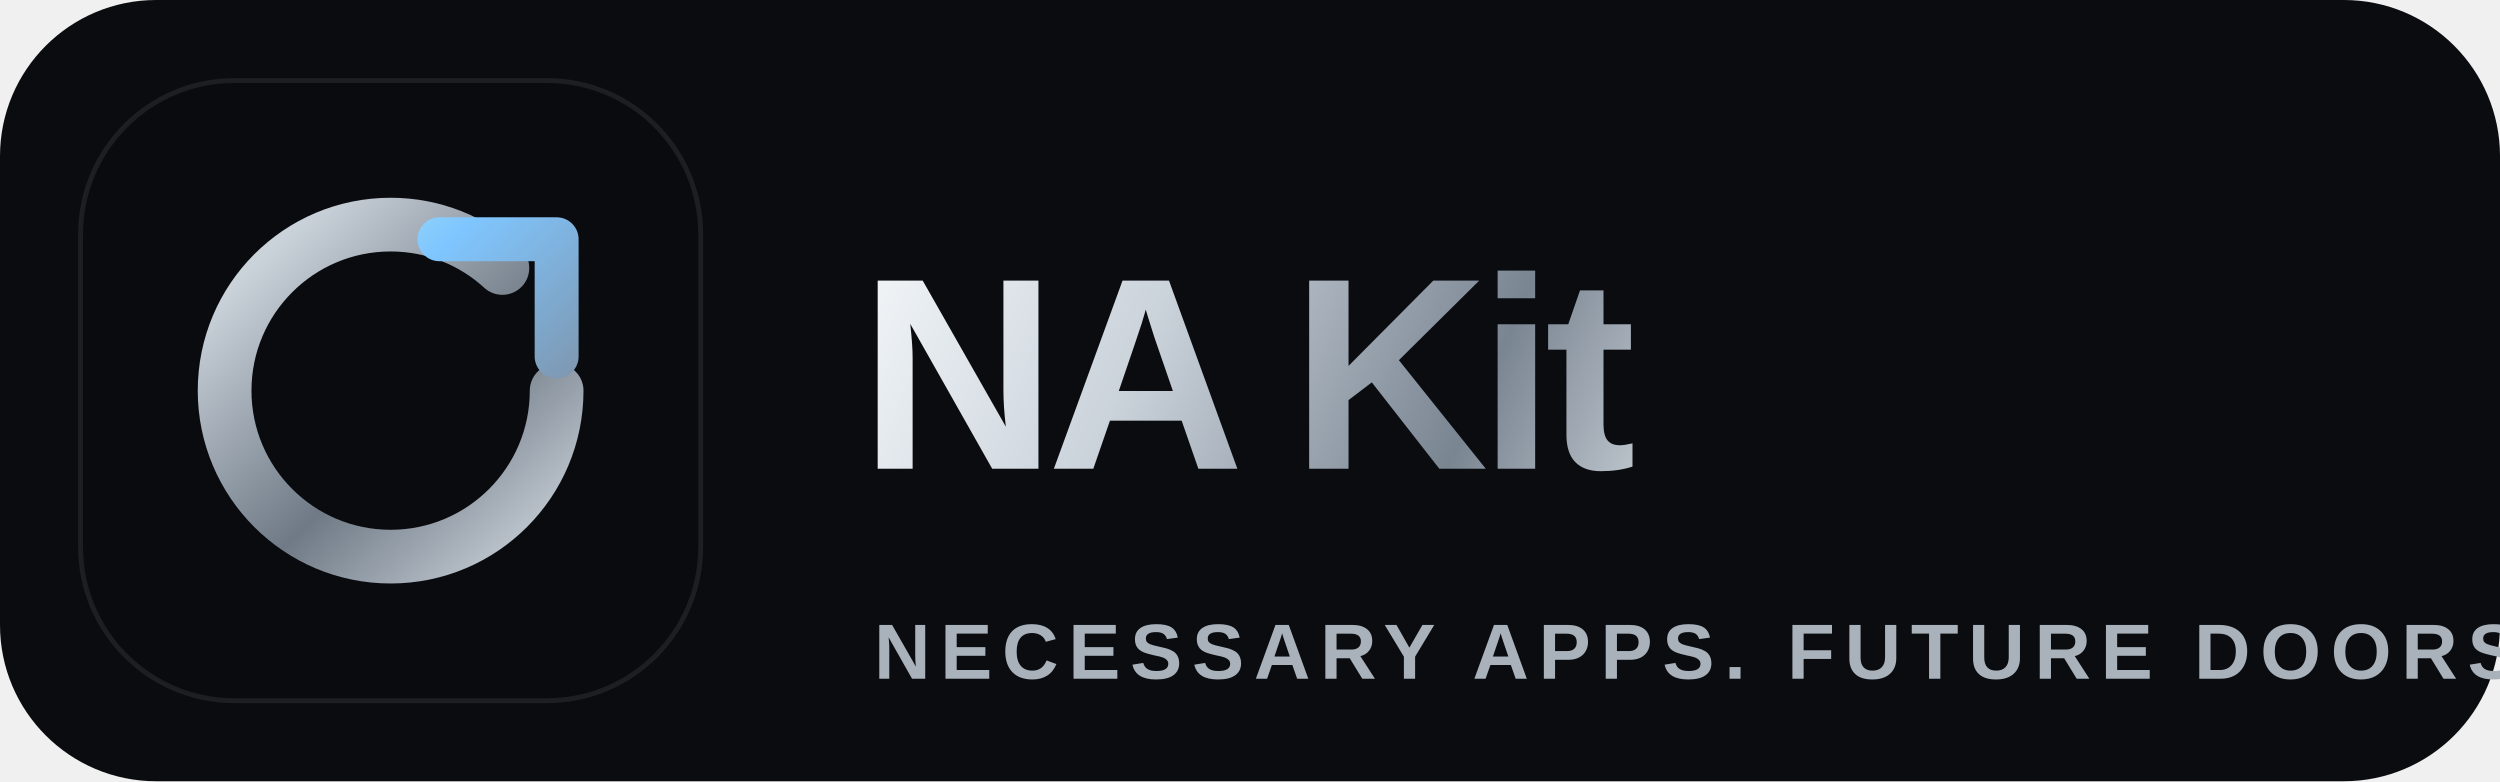
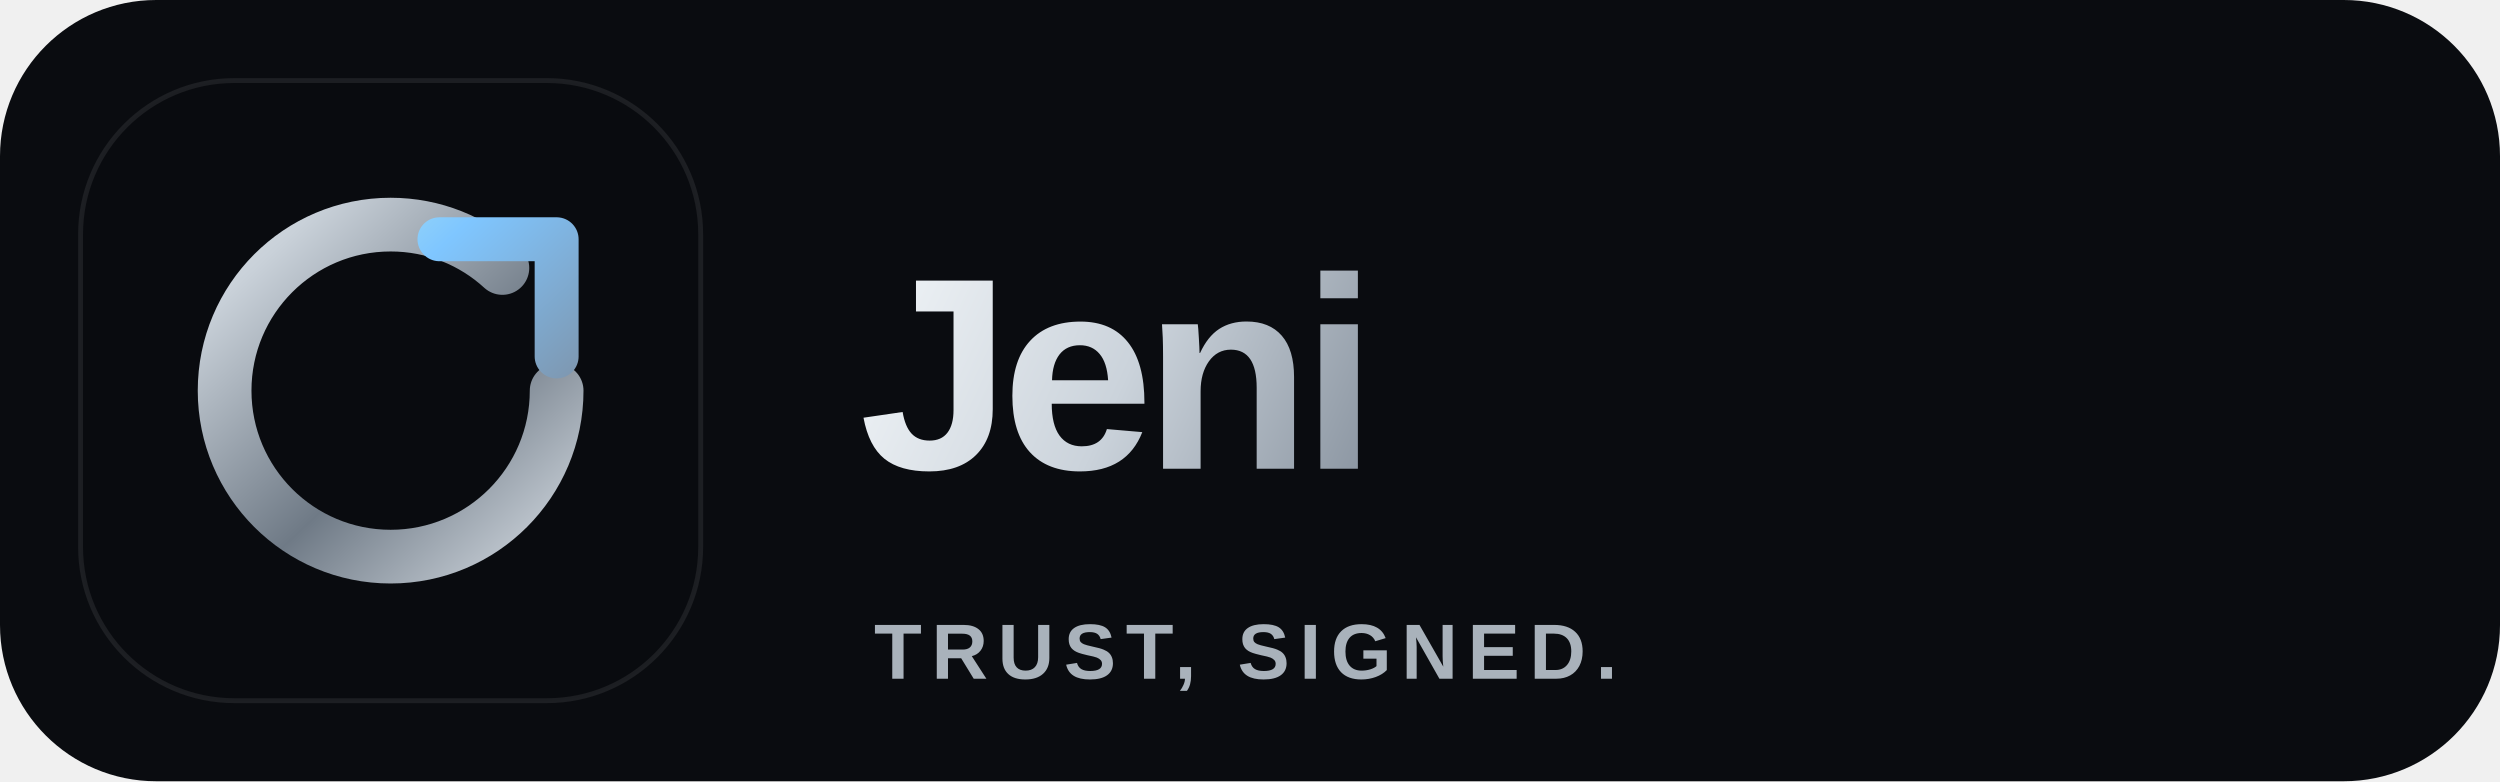
<svg xmlns="http://www.w3.org/2000/svg" width="512" height="160" viewBox="0 0 512 160" fill="none">
  <defs>
    <linearGradient id="outerStroke" x1="30" y1="24" x2="122" y2="122" gradientUnits="userSpaceOnUse">
      <stop offset="0" stop-color="#F7FAFC" />
      <stop offset="0.28" stop-color="#C9D1D9" />
      <stop offset="0.62" stop-color="#6F7A86" />
      <stop offset="1" stop-color="#E8EEF4" />
    </linearGradient>
    <linearGradient id="innerGlow" x1="50" y1="36" x2="108" y2="98" gradientUnits="userSpaceOnUse">
      <stop offset="0" stop-color="#C7F7E8" />
      <stop offset="0.45" stop-color="#7FC6FF" />
      <stop offset="1" stop-color="#7E8D9F" />
    </linearGradient>
    <linearGradient id="wordChrome" x1="176" y1="34" x2="356" y2="118" gradientUnits="userSpaceOnUse">
      <stop offset="0" stop-color="#F8FBFD" />
      <stop offset="0.34" stop-color="#CBD3DB" />
      <stop offset="0.68" stop-color="#7A8592" />
      <stop offset="1" stop-color="#EEF3F7" />
    </linearGradient>
  </defs>
  <rect width="512" height="160" rx="32" fill="#0A0C10" />
  <rect x="16.5" y="16.5" width="127" height="127" rx="31.5" fill="#090B0F" stroke="#FFFFFF" stroke-opacity="0.08" />
  <path d="M114 80C114 98.778 98.778 114 80 114C61.222 114 46 98.778 46 80C46 61.222 61.222 46 80 46C88.829 46 96.872 49.364 102.89 54.881" stroke="url(#outerStroke)" stroke-width="11" stroke-linecap="round" />
  <path d="M90 49H114V73" stroke="url(#innerGlow)" stroke-width="9" stroke-linecap="round" stroke-linejoin="round" />
-   <text x="176" y="96" fill="url(#wordChrome)" font-family="Avenir Next, Helvetica Neue, Arial, sans-serif" font-size="56" font-weight="700" letter-spacing="-2">NA Kit</text>
-   <text x="179" y="139" fill="#A9B2BB" font-family="Avenir Next, Helvetica Neue, Arial, sans-serif" font-size="16" font-weight="600" letter-spacing="2">NECESSARY APPS. FUTURE DOORS.</text>
+   <text x="176" y="96" fill="url(#wordChrome)" font-family="Avenir Next, Helvetica Neue, Arial, sans-serif" font-size="56" font-weight="700" letter-spacing="-2">Jeni</text>
+   <text x="179" y="139" fill="#A9B2BB" font-family="Avenir Next, Helvetica Neue, Arial, sans-serif" font-size="16" font-weight="600" letter-spacing="2">TRUST, SIGNED.</text>
</svg>
